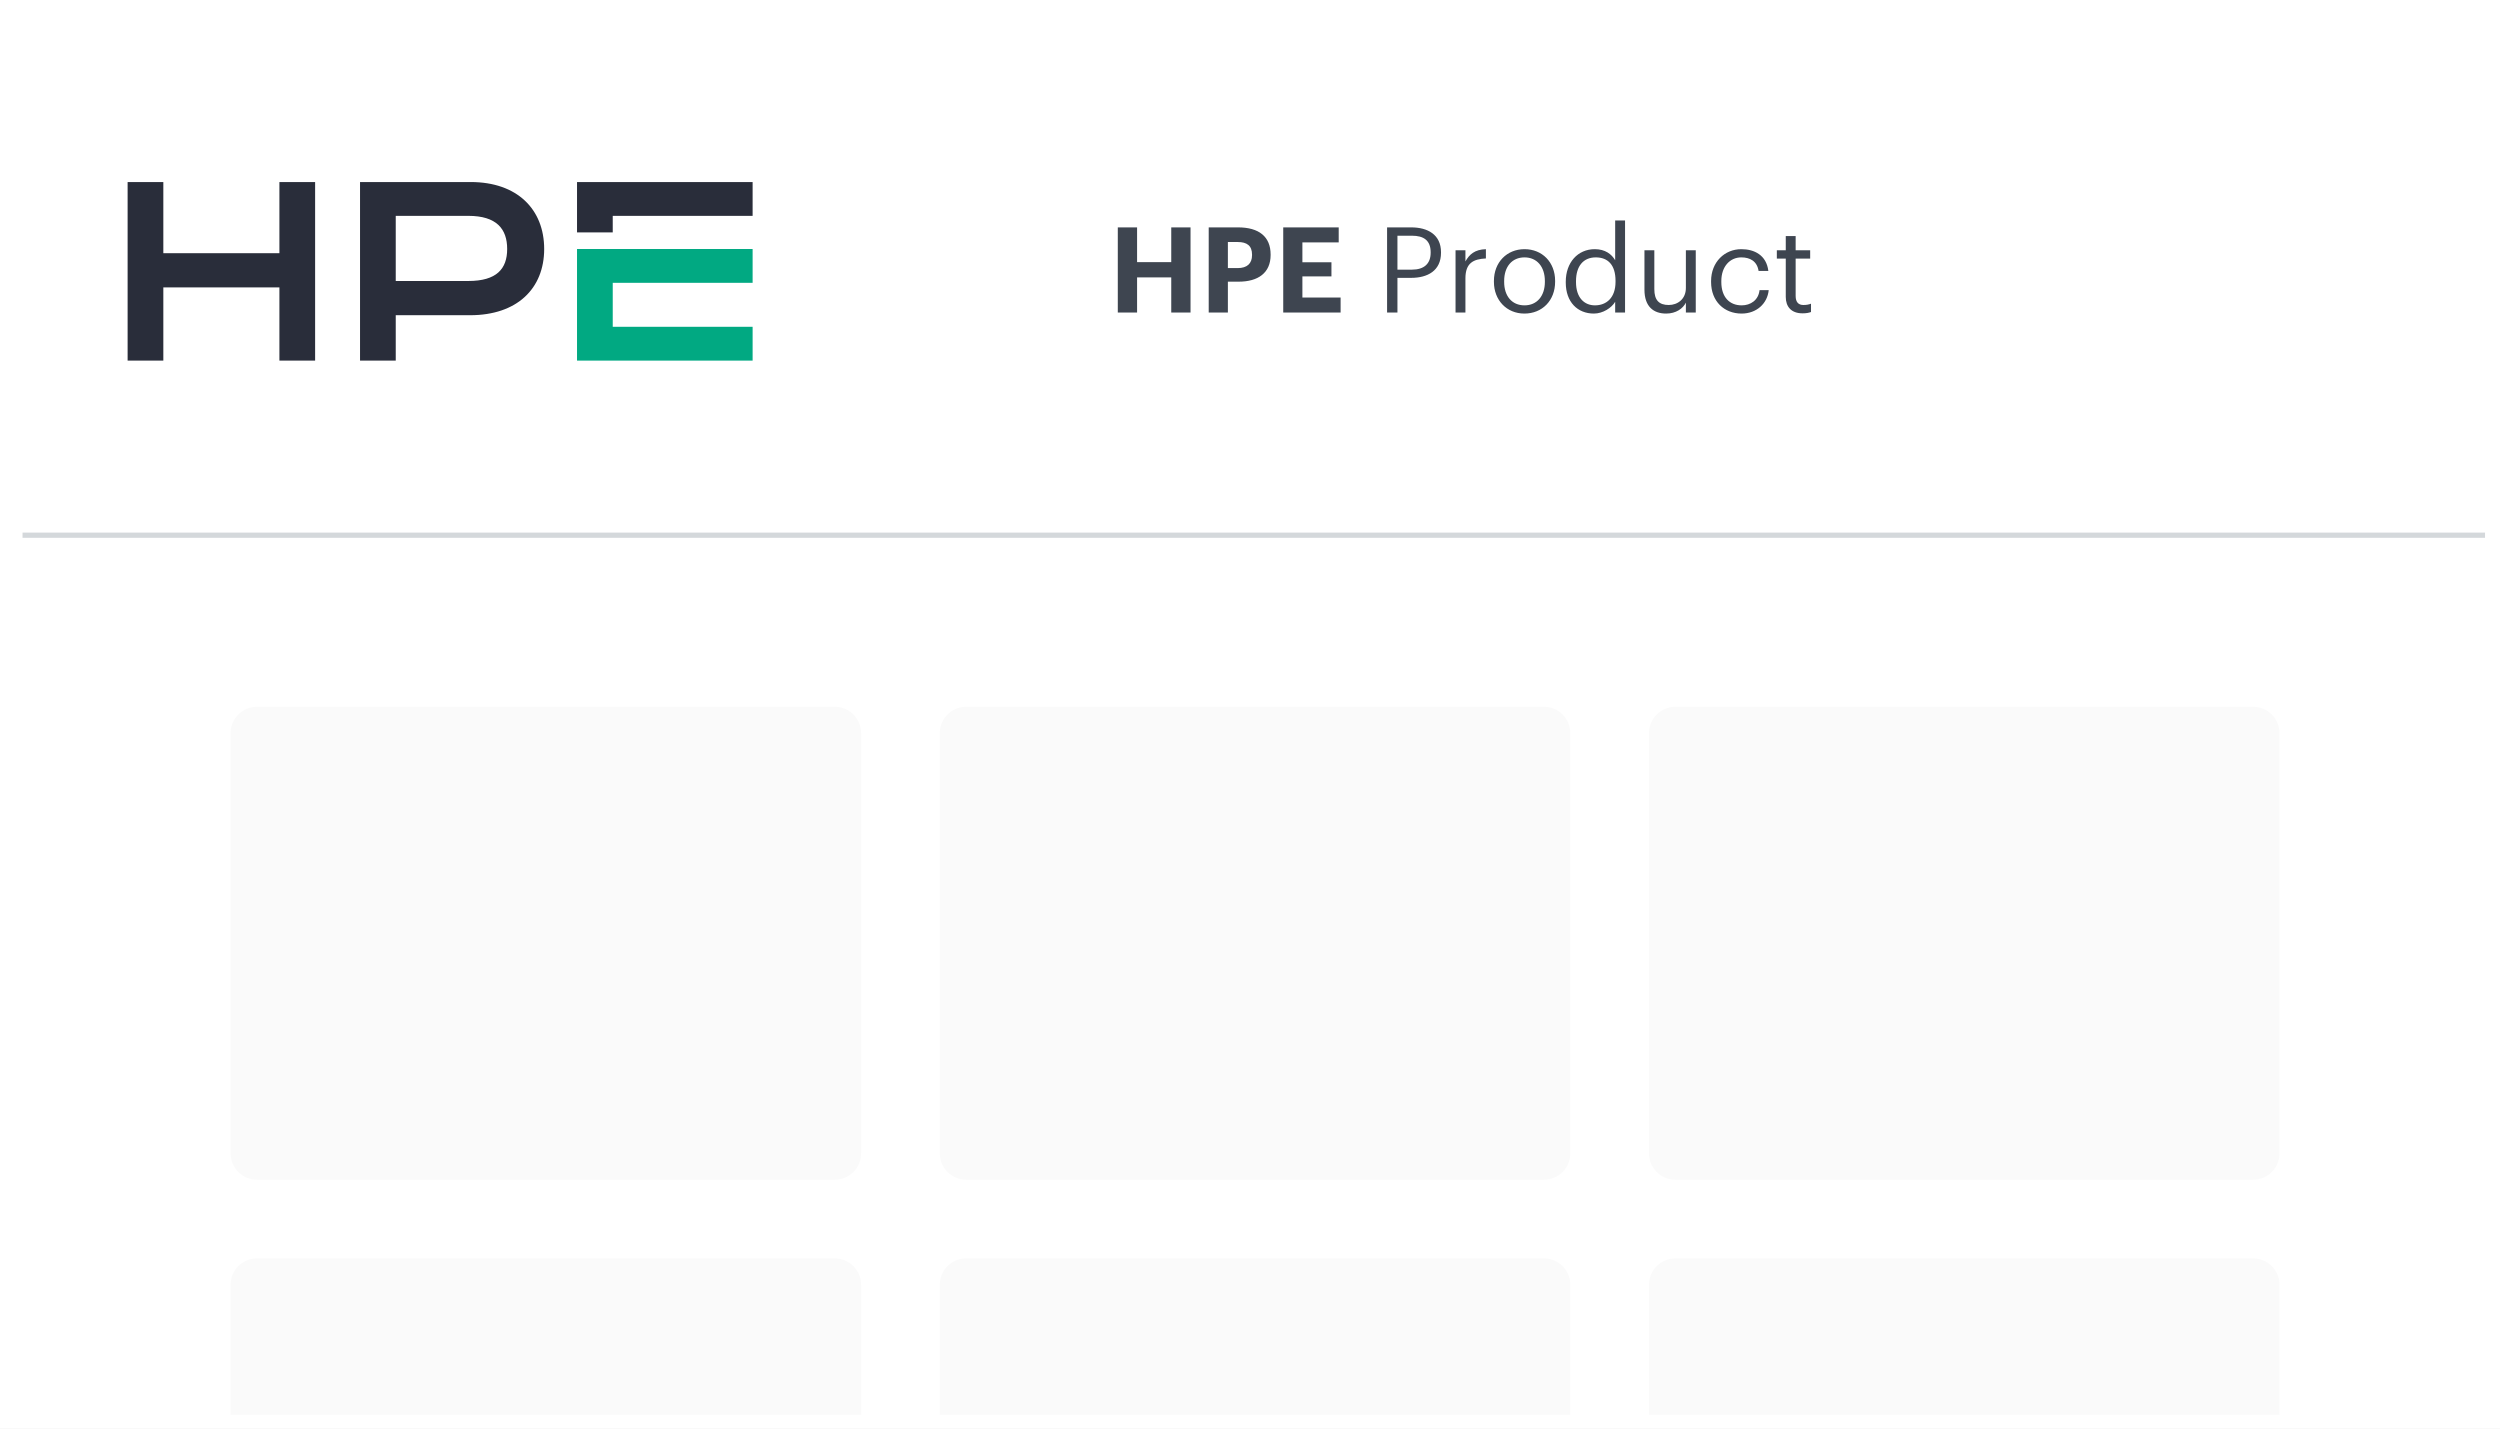
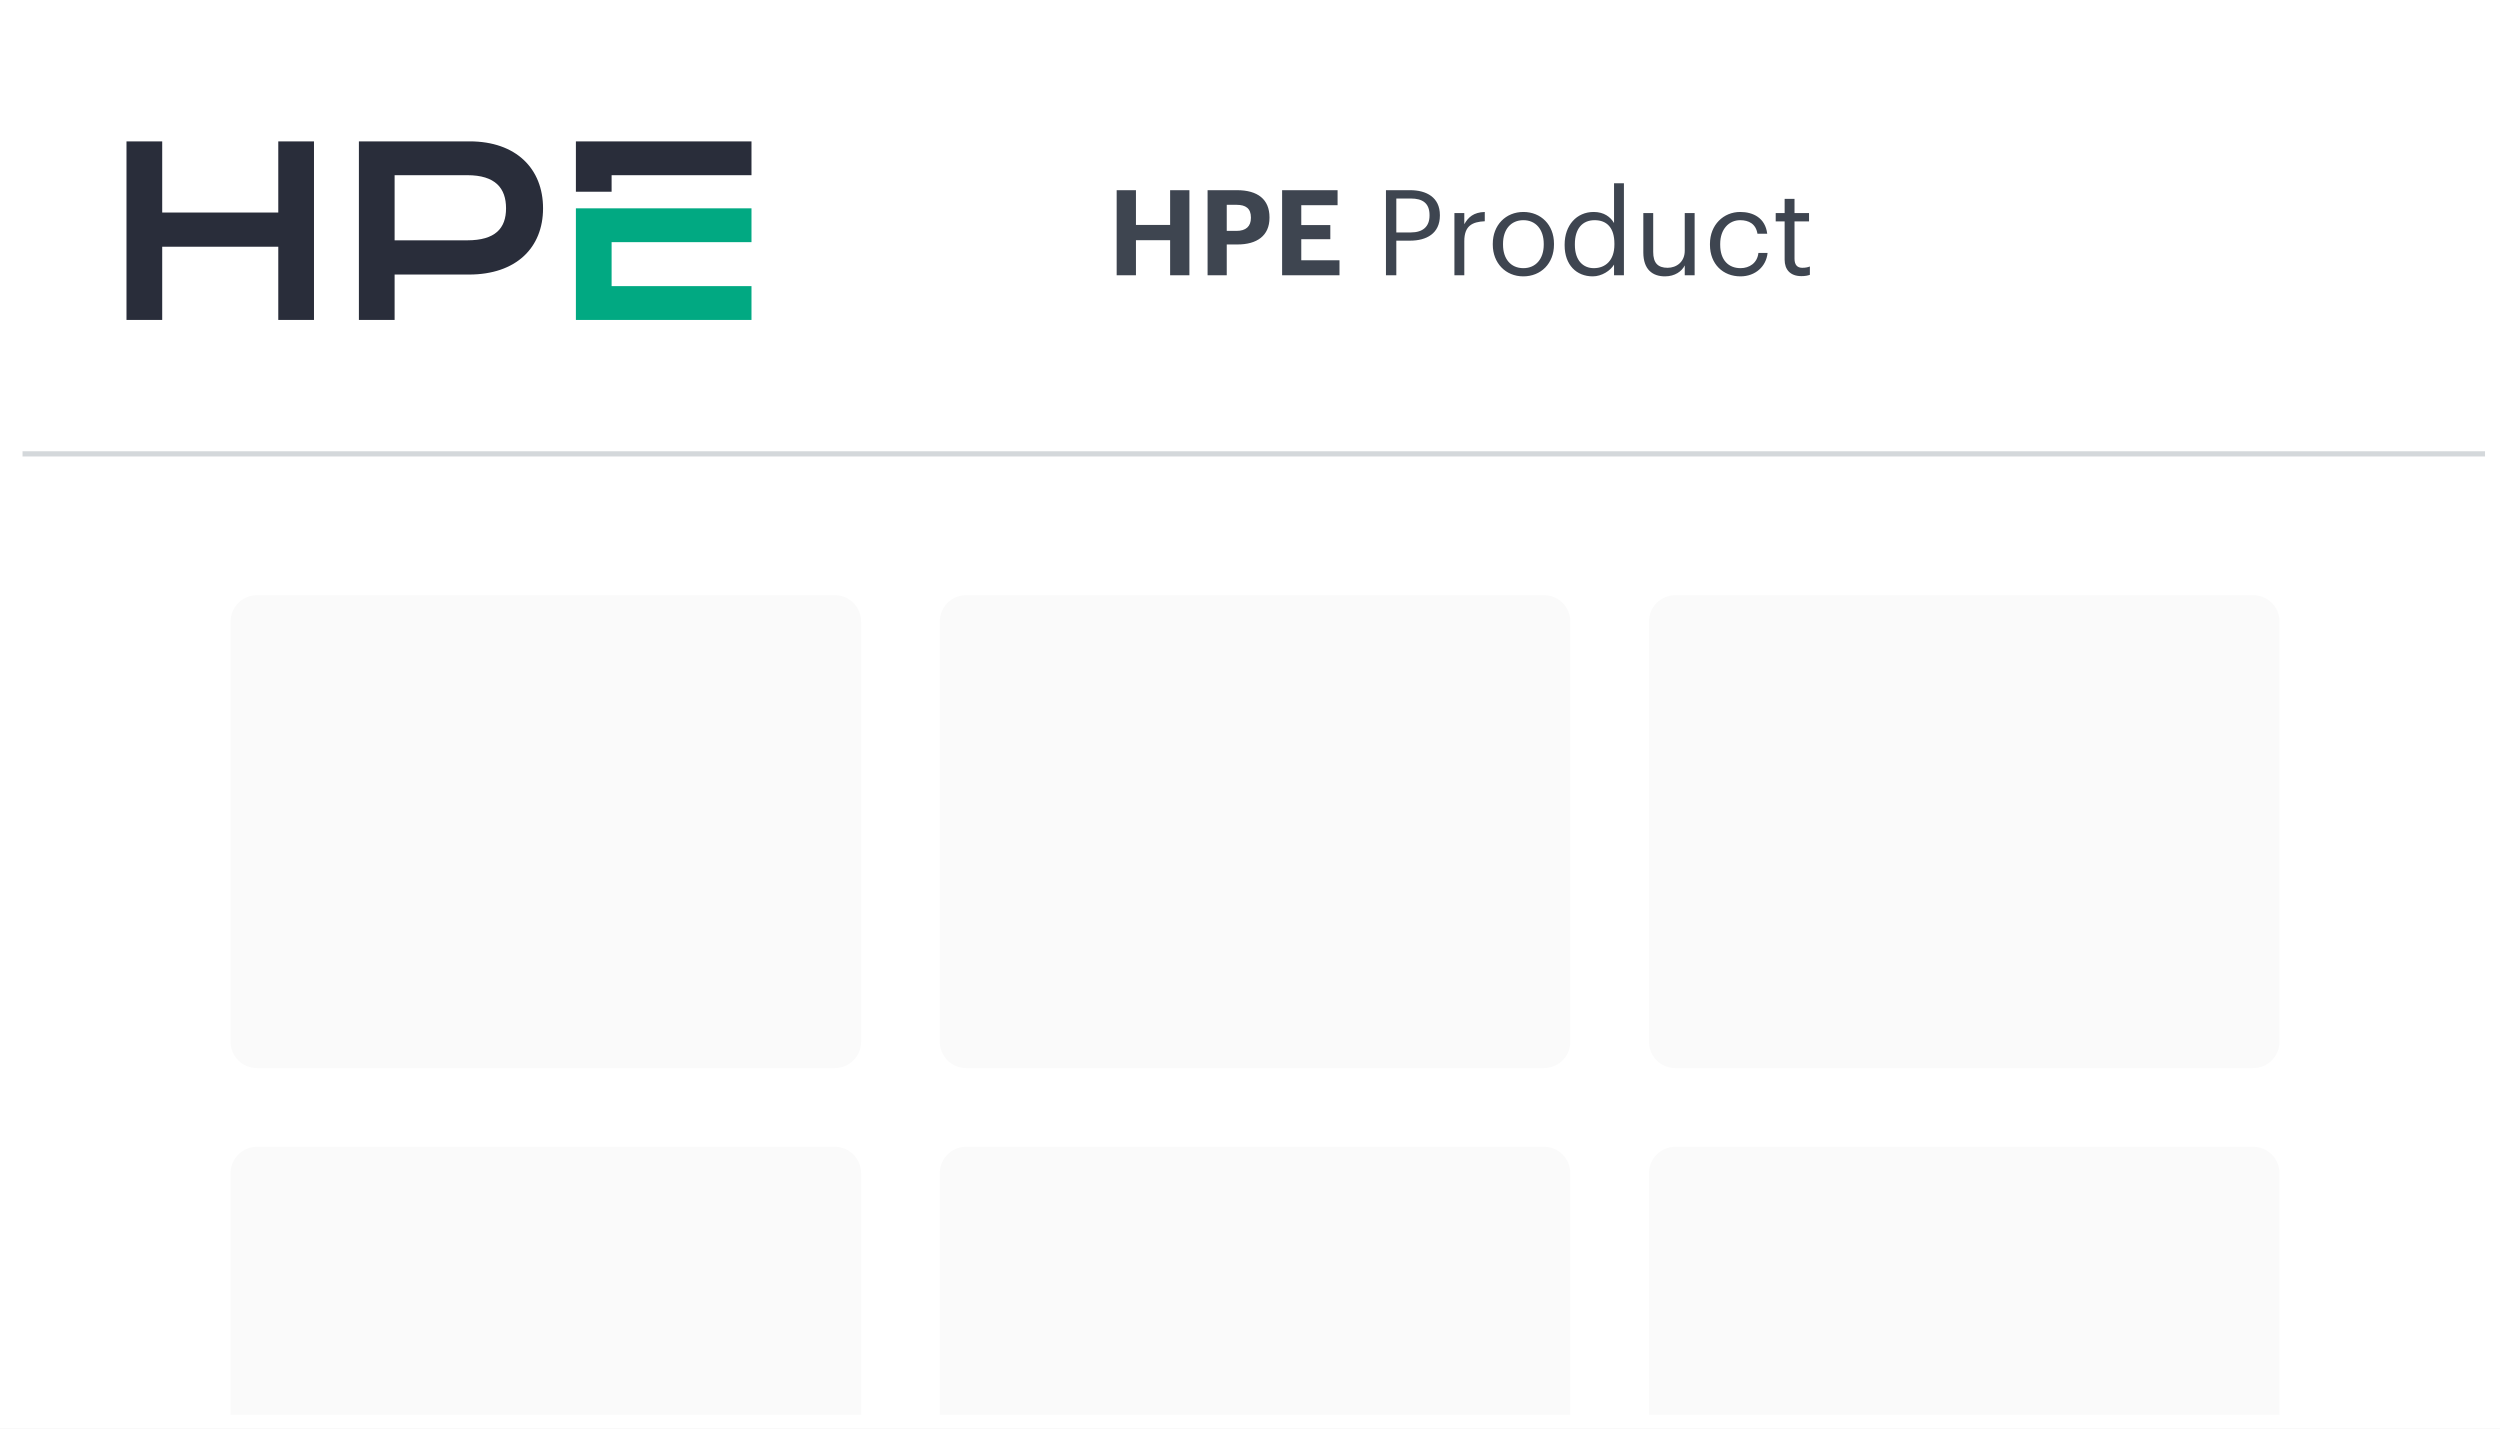
<svg xmlns="http://www.w3.org/2000/svg" width="336" height="192" viewBox="0 0 336 192" fill="none">
  <rect width="336" height="192" fill="white" />
  <mask id="mask0_108_275" style="mask-type:luminance" maskUnits="userSpaceOnUse" x="3" y="1" width="331" height="190">
    <path d="M334 1H3V190.15H334V1Z" fill="white" />
  </mask>
  <g mask="url(#mask0_108_275)">
-     <path d="M334 1H3V71.931H334V1Z" fill="white" />
-     <path d="M150.232 42V30.56H152.824V35.232H157.416V30.56H160.008V42H157.416V37.28H152.824V42H150.232ZM162.451 42V30.56H166.403C169.187 30.56 170.771 31.792 170.771 34.208V34.272C170.771 36.688 169.075 37.856 166.483 37.856H165.027V42H162.451ZM165.027 36.032H166.339C167.603 36.032 168.275 35.424 168.275 34.288V34.224C168.275 33.008 167.571 32.528 166.355 32.528H165.027V36.032ZM172.466 42V30.56H179.922V32.576H175.042V35.248H178.946V37.152H175.042V39.984H180.178V42H172.466ZM186.424 42V30.56H189.672C191.864 30.56 193.672 31.52 193.672 33.904V33.968C193.672 36.4 191.848 37.344 189.672 37.344H187.816V42H186.424ZM187.816 36.24H189.768C191.4 36.24 192.28 35.44 192.28 33.968V33.904C192.28 32.288 191.32 31.68 189.768 31.68H187.816V36.24ZM195.625 42V33.632H196.953V35.136C197.481 34.192 198.201 33.536 199.705 33.488V34.736C198.025 34.816 196.953 35.344 196.953 37.408V42H195.625ZM204.879 42.144C202.495 42.144 200.783 40.336 200.783 37.888V37.76C200.783 35.248 202.527 33.488 204.895 33.488C207.263 33.488 209.007 35.232 209.007 37.744V37.872C209.007 40.4 207.263 42.144 204.879 42.144ZM204.895 41.04C206.575 41.04 207.631 39.776 207.631 37.888V37.776C207.631 35.84 206.559 34.592 204.895 34.592C203.215 34.592 202.159 35.84 202.159 37.76V37.888C202.159 39.792 203.199 41.04 204.895 41.04ZM214.215 42.144C212.023 42.144 210.439 40.592 210.439 37.984V37.856C210.439 35.296 212.039 33.488 214.343 33.488C215.735 33.488 216.599 34.16 217.079 34.976V29.632H218.407V42H217.079V40.56C216.599 41.376 215.431 42.144 214.215 42.144ZM214.359 41.04C215.911 41.04 217.127 40.016 217.127 37.872V37.744C217.127 35.6 216.103 34.592 214.471 34.592C212.807 34.592 211.815 35.76 211.815 37.792V37.92C211.815 40.032 212.951 41.04 214.359 41.04ZM223.926 42.144C222.262 42.144 221.014 41.232 221.014 38.928V33.632H222.342V38.864C222.342 40.336 222.966 40.992 224.278 40.992C225.462 40.992 226.582 40.208 226.582 38.704V33.632H227.91V42H226.582V40.672C226.198 41.456 225.27 42.144 223.926 42.144ZM234.066 42.144C231.73 42.144 229.97 40.496 229.97 37.904V37.776C229.97 35.216 231.794 33.488 234.034 33.488C235.778 33.488 237.41 34.288 237.666 36.416H236.354C236.146 35.088 235.186 34.592 234.034 34.592C232.514 34.592 231.346 35.808 231.346 37.776V37.904C231.346 39.952 232.466 41.04 234.082 41.04C235.266 41.04 236.338 40.352 236.482 38.992H237.714C237.538 40.8 236.082 42.144 234.066 42.144ZM242.263 42.112C240.743 42.112 240.007 41.216 240.007 39.904V34.752H238.807V33.632H240.007V31.728H241.335V33.632H243.287V34.752H241.335V39.776C241.335 40.592 241.703 40.992 242.375 40.992C242.791 40.992 243.111 40.928 243.399 40.816V41.936C243.127 42.032 242.807 42.112 242.263 42.112Z" fill="#3E4550" />
-     <path d="M82.352 38.011V43.921H101.152V48.466H77.552V33.466H101.152V38.011H82.352Z" fill="#01A982" />
-     <path d="M63.264 24.466H48.388V48.466H53.188V42.365H63.19C69.508 42.365 73.138 38.766 73.138 33.466C73.138 28.13 69.508 24.466 63.264 24.466ZM62.95 37.765H53.188V29.011H62.95C66.73 29.011 68.164 30.758 68.164 33.466C68.164 36.145 66.73 37.765 62.95 37.765ZM82.352 31.238H77.552V24.466H101.152V29.011H82.352V31.238ZM42.352 24.466V48.466H37.552V38.63H21.952V48.466H17.152V24.466H21.952V34.03H37.552V24.466H42.352Z" fill="#292D3A" />
-     <path opacity="0.5" d="M112.195 95H34.53C32.581 95 31 96.581 31 98.53V155.016C31 156.966 32.581 158.546 34.53 158.546H112.195C114.145 158.546 115.725 156.966 115.725 155.016V98.53C115.725 96.581 114.145 95 112.195 95Z" fill="black" fill-opacity="0.04" />
-     <path opacity="0.5" d="M112.195 169.138H34.53C32.581 169.138 31 170.718 31 172.668V229.154C31 231.103 32.581 232.684 34.53 232.684H112.195C114.145 232.684 115.725 231.103 115.725 229.154V172.668C115.725 170.718 114.145 169.138 112.195 169.138Z" fill="black" fill-opacity="0.04" />
-     <path opacity="0.5" d="M207.511 95H129.846C127.896 95 126.316 96.581 126.316 98.53V155.016C126.316 156.966 127.896 158.546 129.846 158.546H207.511C209.461 158.546 211.041 156.966 211.041 155.016V98.53C211.041 96.581 209.461 95 207.511 95Z" fill="black" fill-opacity="0.04" />
-     <path opacity="0.5" d="M302.827 95H225.162C223.212 95 221.632 96.581 221.632 98.53V155.016C221.632 156.966 223.212 158.546 225.162 158.546H302.827C304.777 158.546 306.357 156.966 306.357 155.016V98.53C306.357 96.581 304.777 95 302.827 95Z" fill="black" fill-opacity="0.04" />
-     <path opacity="0.5" d="M207.511 169.138H129.846C127.896 169.138 126.316 170.718 126.316 172.668V229.154C126.316 231.103 127.896 232.684 129.846 232.684H207.511C209.461 232.684 211.041 231.103 211.041 229.154V172.668C211.041 170.718 209.461 169.138 207.511 169.138Z" fill="black" fill-opacity="0.04" />
-     <path opacity="0.5" d="M302.827 169.138H225.162C223.212 169.138 221.632 170.718 221.632 172.668V229.154C221.632 231.103 223.212 232.684 225.162 232.684H302.827C304.777 232.684 306.357 231.103 306.357 229.154V172.668C306.357 170.718 304.777 169.138 302.827 169.138Z" fill="black" fill-opacity="0.04" />
-     <path d="M3 71.932H334" stroke="#D4D8DB" stroke-width="0.7" />
+     <path d="M334 1H3V61H334V1Z" fill="white" />
+     <path d="M150.08 37V25.56H152.672V30.232H157.264V25.56H159.856V37H157.264V32.28H152.672V37H150.08ZM162.299 37V25.56H166.251C169.035 25.56 170.619 26.792 170.619 29.208V29.272C170.619 31.688 168.923 32.856 166.331 32.856H164.875V37H162.299ZM164.875 31.032H166.187C167.451 31.032 168.123 30.424 168.123 29.288V29.224C168.123 28.008 167.419 27.528 166.203 27.528H164.875V31.032ZM172.315 37V25.56H179.771V27.576H174.891V30.248H178.795V32.152H174.891V34.984H180.027V37H172.315ZM186.273 37V25.56H189.521C191.713 25.56 193.521 26.52 193.521 28.904V28.968C193.521 31.4 191.697 32.344 189.521 32.344H187.665V37H186.273ZM187.665 31.24H189.617C191.249 31.24 192.129 30.44 192.129 28.968V28.904C192.129 27.288 191.169 26.68 189.617 26.68H187.665V31.24ZM195.474 37V28.632H196.802V30.136C197.33 29.192 198.05 28.536 199.554 28.488V29.736C197.874 29.816 196.802 30.344 196.802 32.408V37H195.474ZM204.727 37.144C202.343 37.144 200.631 35.336 200.631 32.888V32.76C200.631 30.248 202.375 28.488 204.743 28.488C207.111 28.488 208.855 30.232 208.855 32.744V32.872C208.855 35.4 207.111 37.144 204.727 37.144ZM204.743 36.04C206.423 36.04 207.479 34.776 207.479 32.888V32.776C207.479 30.84 206.407 29.592 204.743 29.592C203.063 29.592 202.007 30.84 202.007 32.76V32.888C202.007 34.792 203.047 36.04 204.743 36.04ZM214.063 37.144C211.871 37.144 210.287 35.592 210.287 32.984V32.856C210.287 30.296 211.887 28.488 214.191 28.488C215.583 28.488 216.447 29.16 216.927 29.976V24.632H218.255V37H216.927V35.56C216.447 36.376 215.279 37.144 214.063 37.144ZM214.207 36.04C215.759 36.04 216.975 35.016 216.975 32.872V32.744C216.975 30.6 215.951 29.592 214.319 29.592C212.655 29.592 211.663 30.76 211.663 32.792V32.92C211.663 35.032 212.799 36.04 214.207 36.04ZM223.774 37.144C222.11 37.144 220.862 36.232 220.862 33.928V28.632H222.19V33.864C222.19 35.336 222.814 35.992 224.126 35.992C225.31 35.992 226.43 35.208 226.43 33.704V28.632H227.758V37H226.43V35.672C226.046 36.456 225.118 37.144 223.774 37.144ZM233.914 37.144C231.578 37.144 229.818 35.496 229.818 32.904V32.776C229.818 30.216 231.642 28.488 233.882 28.488C235.626 28.488 237.258 29.288 237.514 31.416H236.202C235.994 30.088 235.034 29.592 233.882 29.592C232.362 29.592 231.194 30.808 231.194 32.776V32.904C231.194 34.952 232.314 36.04 233.93 36.04C235.114 36.04 236.186 35.352 236.33 33.992H237.562C237.386 35.8 235.93 37.144 233.914 37.144ZM242.111 37.112C240.591 37.112 239.855 36.216 239.855 34.904V29.752H238.655V28.632H239.855V26.728H241.183V28.632H243.135V29.752H241.183V34.776C241.183 35.592 241.551 35.992 242.223 35.992C242.639 35.992 242.959 35.928 243.247 35.816V36.936C242.975 37.032 242.655 37.112 242.111 37.112Z" fill="#3E4550" />
+     <path d="M82.2 32.545V38.455H101V43H77.4V28H101V32.545H82.2Z" fill="#01A982" />
+     <path d="M63.112 19H48.236V43H53.036V36.899H63.038C69.357 36.899 72.986 33.3 72.986 28C72.986 22.664 69.357 19 63.112 19ZM62.799 32.299H53.036V23.545H62.799C66.579 23.545 68.012 25.292 68.012 28C68.012 30.68 66.579 32.299 62.799 32.299ZM82.2 25.772H77.4V19H101V23.545H82.2V25.772ZM42.2 19V43H37.4V33.164H21.8V43H17V19H21.8V28.564H37.4V19H42.2Z" fill="#292D3A" />
+     <path opacity="0.5" d="M112.195 80H34.53C32.581 80 31 81.581 31 83.53V140.016C31 141.966 32.581 143.546 34.53 143.546H112.195C114.145 143.546 115.725 141.966 115.725 140.016V83.53C115.725 81.581 114.145 80 112.195 80Z" fill="black" fill-opacity="0.04" />
+     <path opacity="0.5" d="M112.195 154.138H34.53C32.581 154.138 31 155.718 31 157.668V214.154C31 216.103 32.581 217.684 34.53 217.684H112.195C114.145 217.684 115.725 216.103 115.725 214.154V157.668C115.725 155.718 114.145 154.138 112.195 154.138Z" fill="black" fill-opacity="0.04" />
+     <path opacity="0.5" d="M207.511 80H129.846C127.896 80 126.316 81.581 126.316 83.53V140.016C126.316 141.966 127.896 143.546 129.846 143.546H207.511C209.461 143.546 211.041 141.966 211.041 140.016V83.53C211.041 81.581 209.461 80 207.511 80Z" fill="black" fill-opacity="0.04" />
+     <path opacity="0.5" d="M302.827 80H225.162C223.212 80 221.632 81.581 221.632 83.53V140.016C221.632 141.966 223.212 143.546 225.162 143.546H302.827C304.777 143.546 306.357 141.966 306.357 140.016V83.53C306.357 81.581 304.777 80 302.827 80Z" fill="black" fill-opacity="0.04" />
+     <path opacity="0.5" d="M207.511 154.138H129.846C127.896 154.138 126.316 155.718 126.316 157.668V214.154C126.316 216.103 127.896 217.684 129.846 217.684H207.511C209.461 217.684 211.041 216.103 211.041 214.154V157.668C211.041 155.718 209.461 154.138 207.511 154.138Z" fill="black" fill-opacity="0.04" />
+     <path opacity="0.5" d="M302.827 154.138H225.162C223.212 154.138 221.632 155.718 221.632 157.668V214.154C221.632 216.103 223.212 217.684 225.162 217.684H302.827C304.777 217.684 306.357 216.103 306.357 214.154V157.668C306.357 155.718 304.777 154.138 302.827 154.138Z" fill="black" fill-opacity="0.04" />
+     <path d="M3 61H334" stroke="#D4D8DB" stroke-width="0.7" />
  </g>
</svg>
